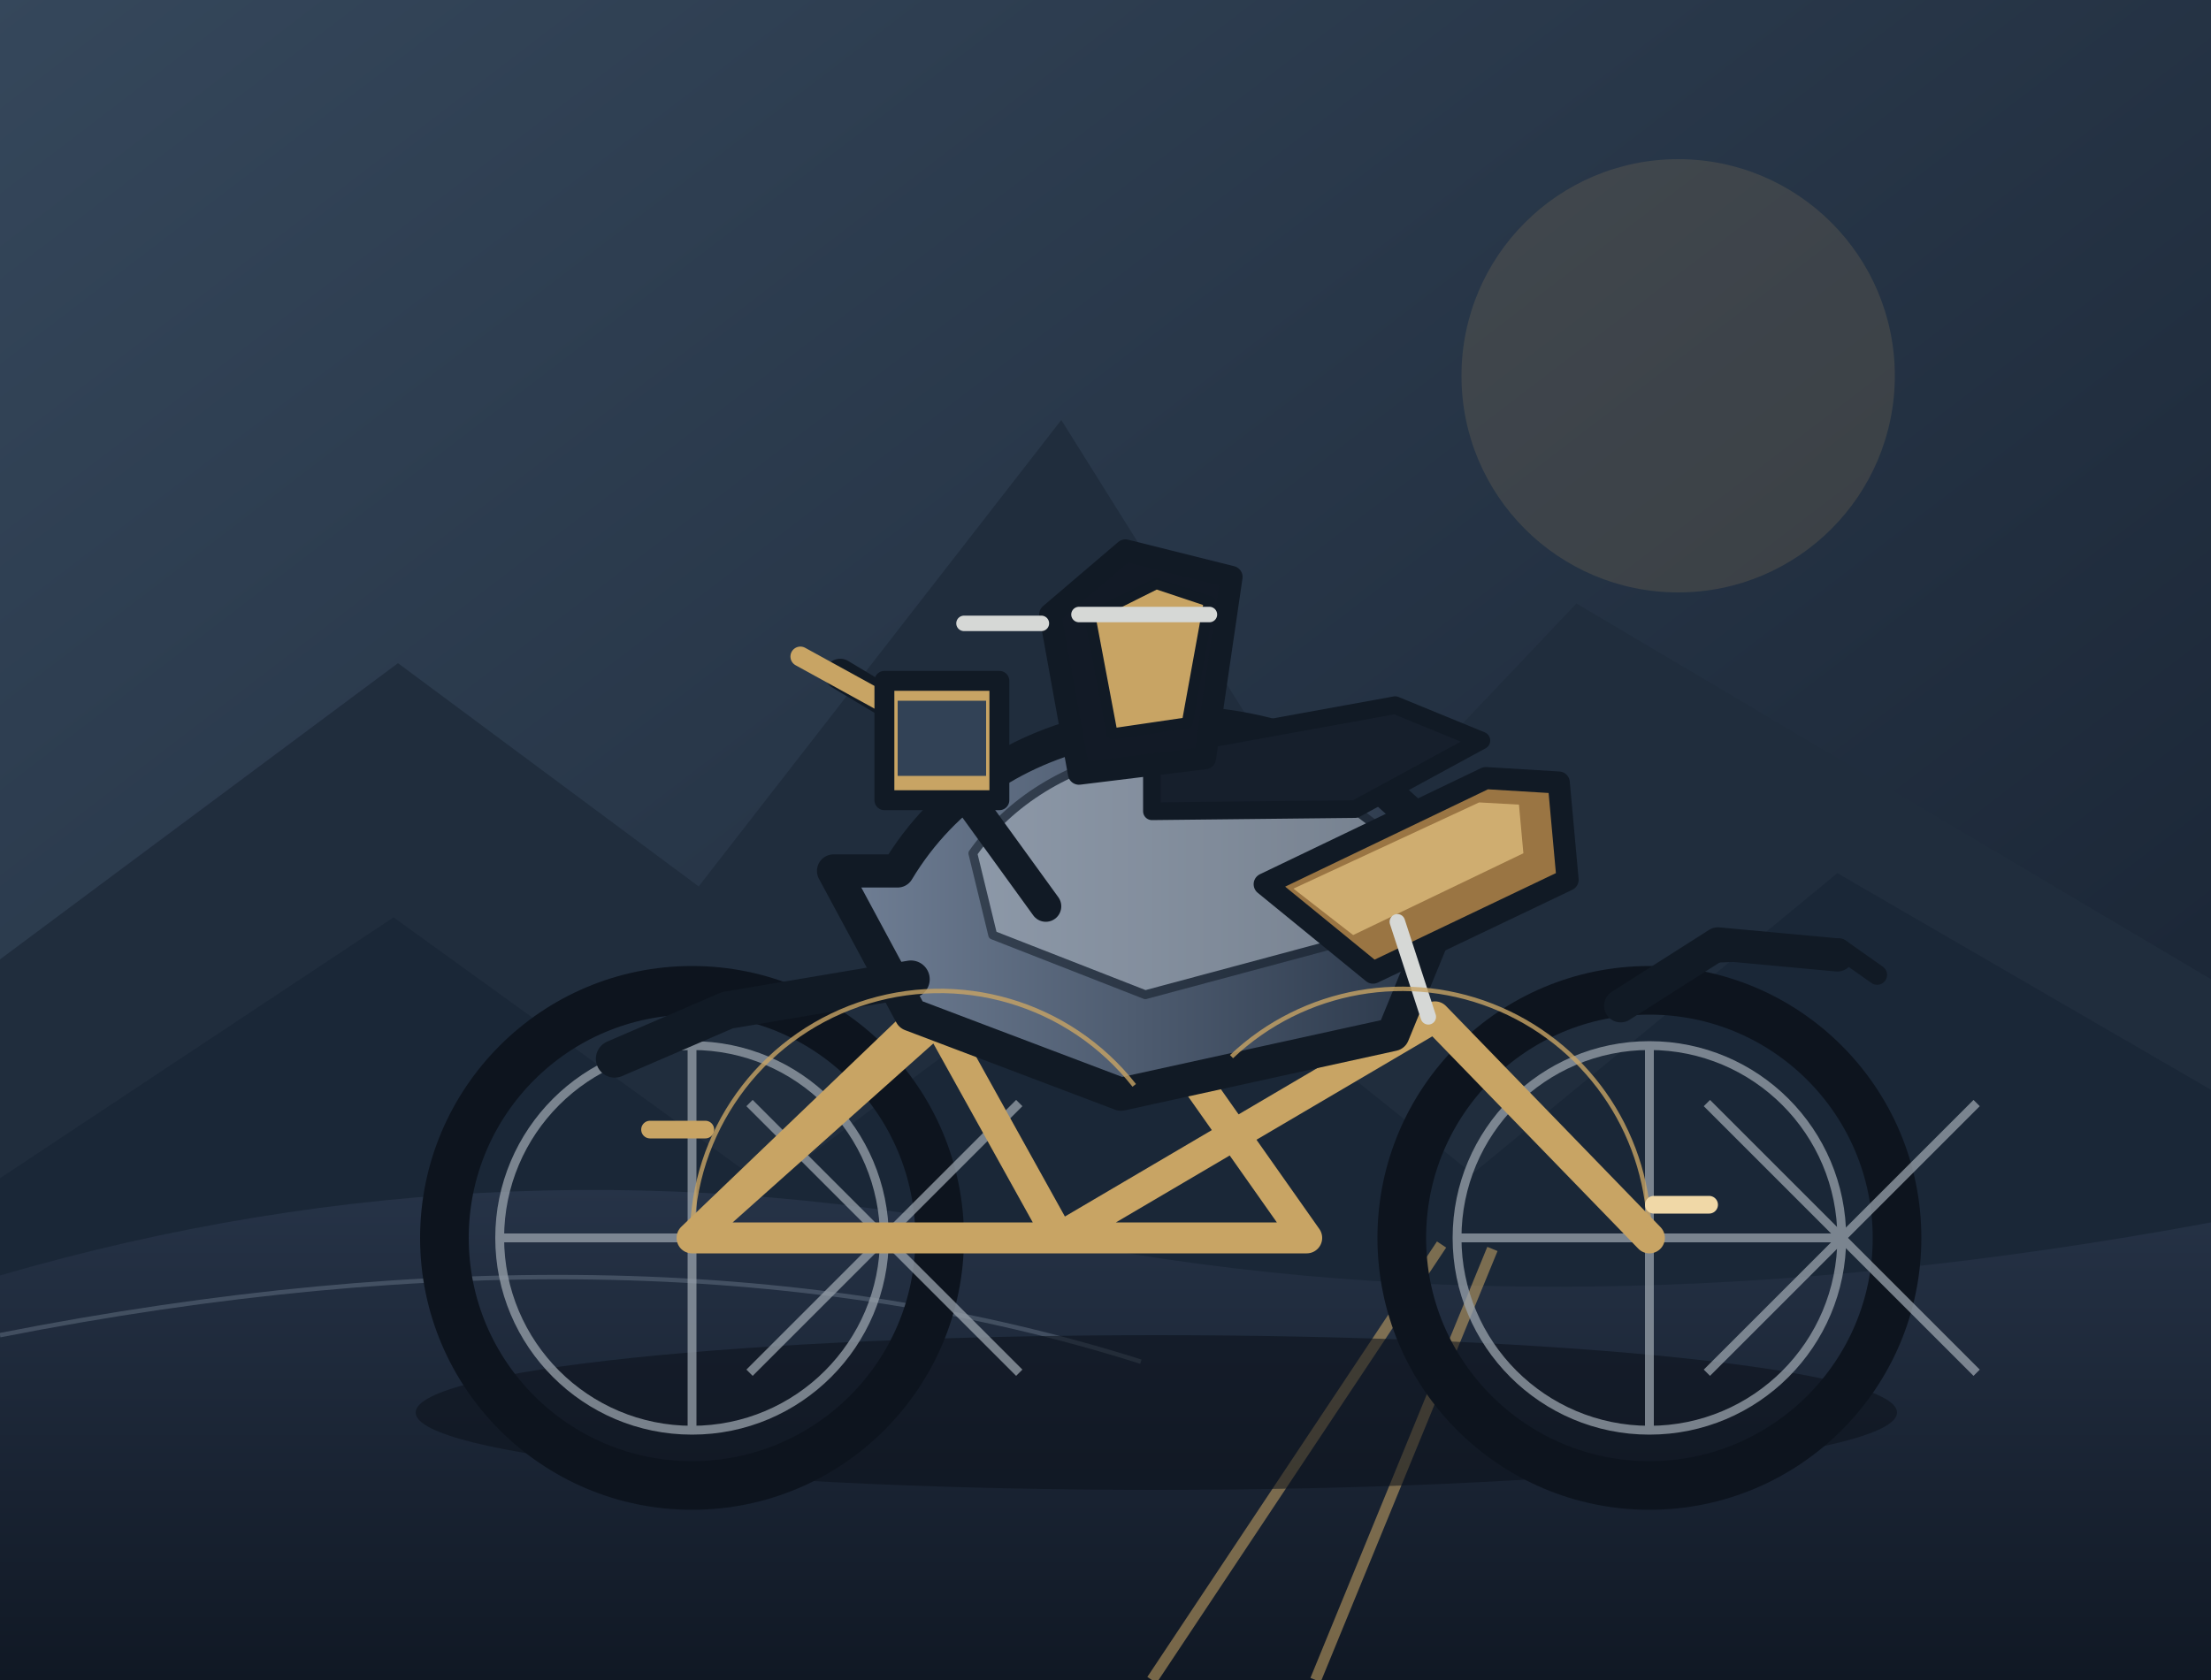
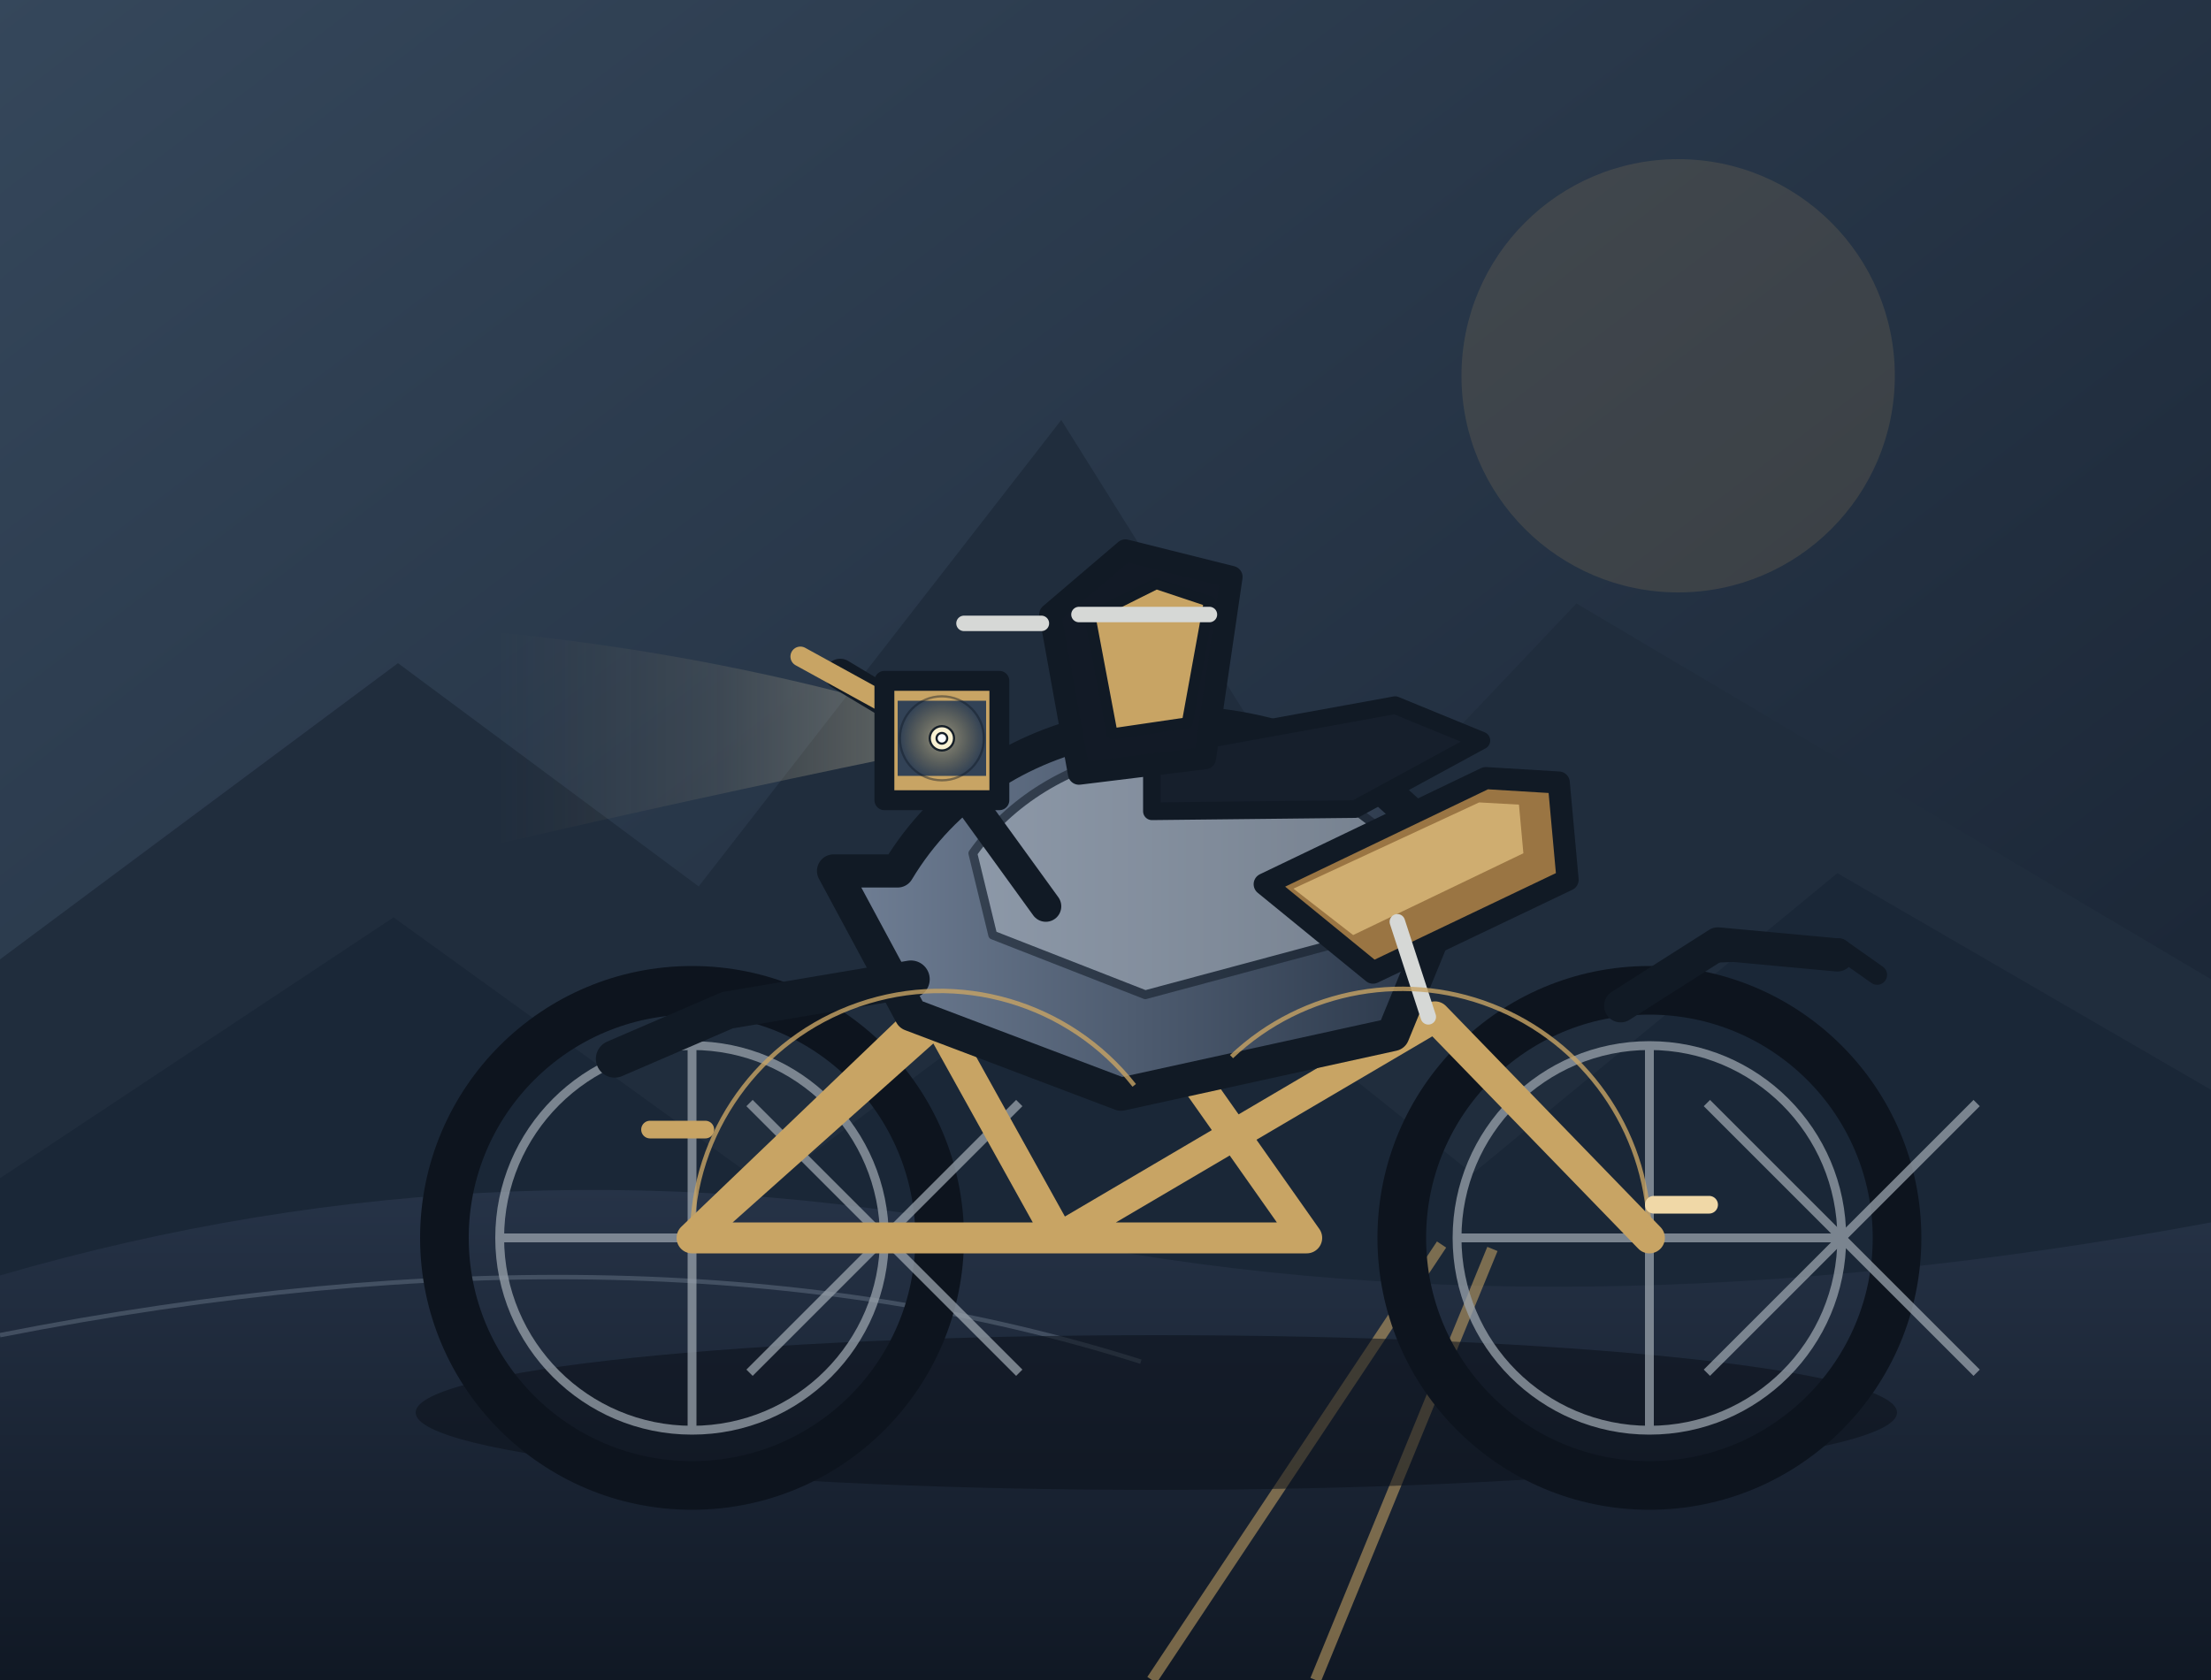
<svg xmlns="http://www.w3.org/2000/svg" viewBox="0 0 1000 760" role="img" aria-labelledby="title desc">
  <defs>
    <linearGradient id="sky" x1="0" x2="1" y1="0" y2="1">
      <stop offset="0" stop-color="#35475b" />
      <stop offset="1" stop-color="#151f2e" />
    </linearGradient>
    <linearGradient id="tank" x1="0" x2="1">
      <stop stop-color="#718096" />
      <stop offset="1" stop-color="#273446" />
    </linearGradient>
    <linearGradient id="road" x1="0" x2="0" y1="0" y2="1">
      <stop stop-color="#263347" />
      <stop offset="1" stop-color="#101824" />
    </linearGradient>
+     <linearGradient id="headlight-beam-fill" x1="100%" y1="50%" x2="0%" y2="50%">
+       <stop offset="0" stop-color="#fff0c5" stop-opacity=".78" />
+       <stop offset=".42" stop-color="#f0d8a7" stop-opacity=".3" />
+       <stop offset="1" stop-color="#c8a464" stop-opacity="0" />
+     </linearGradient>
+     <radialGradient id="headlight-glow-fill">
+       <stop offset="0" stop-color="#fff9df" stop-opacity=".95" />
+       <stop offset=".26" stop-color="#ffe39c" stop-opacity=".78" />
+       <stop offset="1" stop-color="#ffc84f" stop-opacity="0" />
+     </radialGradient>
  </defs>
+   <style>
+     @keyframes wheel-roll { to { transform: rotate(360deg); } }
+     @keyframes road-bob { 0%, 100% { transform: translateY(0); } 50% { transform: translateY(-2px); } }
+     @keyframes led-beam-ignite { 0%, 8% { opacity: 0; } 14%, 25% { opacity: .72; } 32%, 44% { opacity: .04; } 51%, 62% { opacity: .82; } 69%, 80% { opacity: .08; } 91%, 100% { opacity: .34; } }
+     @keyframes led-source-ignite { 0%, 8% { opacity: .12; } 14%, 25% { opacity: 1; } 32%, 44% { opacity: .14; } 51%, 62% { opacity: 1; } 69%, 80% { opacity: .18; } 91%, 100% { opacity: .82; } }
+     #motorcycle { transform-box: view-box; animation: road-bob 1.55s ease-in-out infinite; }
+     #rear-wheel-spokes { transform-box: view-box; transform-origin: 31.3% 73.7%; animation: wheel-roll 3.6s linear infinite; }
+     #front-wheel-spokes { transform-box: view-box; transform-origin: 74.6% 73.7%; animation: wheel-roll 3.6s linear infinite; }
+     #headlight-beam { animation: led-beam-ignite 1.8s ease-out .35s 1 both; }
+     #headlight-glow, #headlight-core { animation: led-source-ignite 1.8s ease-out .35s 1 both; }
+     @media (prefers-reduced-motion: reduce) {
+       #motorcycle, #rear-wheel-spokes, #front-wheel-spokes { animation: none !important; transform: none !important; }
+       #headlight-beam { animation: none !important; opacity: .34 !important; }
+       #headlight-glow { animation: none !important; opacity: .55 !important; }
+       #headlight-core { animation: none !important; opacity: .95 !important; }
+     }
+   </style>
  <rect width="1000" height="760" fill="url(#sky)" />
  <circle cx="759" cy="170" r="98" fill="#c8a464" opacity=".15" />
  <path d="M0 434 180 300l136 101 164-211 124 198 109-115 287 170v140H0Z" fill="#202d3d" />
  <path d="M0 533 178 415l169 122 169-126 150 120 165-136 169 98v267H0Z" fill="#1a2737" />
  <path d="M0 577q230-67 467-18t533-6v207H0Z" fill="url(#road)" />
  <path d="M652 563 521 760M675 565 595 760" stroke="#c8a464" stroke-width="5" opacity=".56" />
  <path d="M0 604q295-58 516 12" fill="none" stroke="#8190a0" stroke-width="2" opacity=".35" />
-   <ellipse cx="523" cy="639" rx="335" ry="35" fill="#0b111a" opacity=".55" />
-   <g fill="none" stroke="#0d141e" stroke-width="22">
-     <circle cx="313" cy="560" r="112" />
-     <circle cx="746" cy="560" r="112" />
+   <g id="motorcycle">
+     <path id="headlight-beam" d="M402 319Q316 295 224 286L224 382Q315 361 402 343Z" fill="url(#headlight-beam-fill)" opacity=".34" />
+     <ellipse cx="523" cy="639" rx="335" ry="35" fill="#0b111a" opacity=".55" />
+     <g fill="none" stroke="#0d141e" stroke-width="22">
+       <circle cx="313" cy="560" r="112" />
+       <circle cx="746" cy="560" r="112" />
+     </g>
+     <g fill="none" stroke="#9aa3ac" stroke-width="4" opacity=".75">
+       <circle cx="313" cy="560" r="87" />
+       <circle cx="746" cy="560" r="87" />
+       <g id="rear-wheel-spokes">
+         <path d="M313 473v174m-87-87h174m-61-61 122 122m-122 0 122-122" />
+       </g>
+       <g id="front-wheel-spokes">
+         <path d="M746 473v174m-87-87h174m-61-61 122 122m-122 0 122-122" />
+       </g>
+     </g>
+     <g stroke="#111a25" stroke-linejoin="round" stroke-linecap="round">
+       <path d="m313 560 166-159 112 159H313l111-99 55 99 170-100 97 100" fill="none" stroke="#c8a464" stroke-width="14" />
+       <path d="M406 394c42-70 138-87 213-43l43 39-32 78-123 27-95-36-35-65Z" fill="url(#tank)" stroke-width="15" />
+       <path d="M440 386c34-48 105-62 158-31l29 22-27 51-82 22-69-27Z" fill="#b0bac5" opacity=".55" stroke-width="4" />
+       <path d="m521 339 110-20 39 16-57 31-92 1Z" fill="#161f2c" stroke-width="8" />
+       <path d="m412 443-83 14-51 22" fill="none" stroke="#111a25" stroke-width="17" />
+       <path d="m733 455 44-28 54 5" fill="none" stroke="#111a25" stroke-width="15" />
+       <path d="m775 431 57-2 17 12" fill="none" stroke="#111a25" stroke-width="9" />
+       <path d="M473 410 410 323 380 305" fill="none" stroke="#111a25" stroke-width="14" />
+       <path d="m402 319-40-22" fill="none" stroke="#c8a464" stroke-width="9" />
+       <path d="M400 308h52v54h-52Z" fill="#c8a464" stroke-width="9" />
+       <path d="M406 317h40v34h-40Z" fill="#324256" stroke="none" />
+       <circle id="headlight-glow" cx="426" cy="334" r="19" fill="url(#headlight-glow-fill)" opacity=".45" />
+       <circle id="headlight-core" cx="426" cy="334" r="5.5" fill="#fff7d7" opacity=".95" />
+       <circle cx="426" cy="334" r="2.4" fill="#ffffff" opacity=".98" />
+       <path d="m572 400 100-48 33 2 4 44-88 42Z" fill="#9a7543" stroke-width="10" />
+       <path d="m585 402 84-39 18 1 2 22-77 37Z" fill="#cfad70" stroke="none" />
+       <path d="M488 350 475 278l34-29 48 12-12 82Z" fill="#121a26" stroke-width="10" />
+       <path d="m493 279 30-15 24 8-10 55-34 5Z" fill="#c8a464" stroke-width="5" />
+       <path d="M488 278h59m-76 4h-35m196 135 14 43" fill="none" stroke="#d6d8d6" stroke-width="7" />
+     </g>
+     <path d="M313 560a112 112 0 0 1 200-69" fill="none" stroke="#c8a464" stroke-width="2" opacity=".8" />
+     <path d="M746 560a112 112 0 0 0-189-82" fill="none" stroke="#c8a464" stroke-width="2" opacity=".8" />
+     <path d="M748 545h25" stroke="#f0d8a7" stroke-width="8" stroke-linecap="round" />
+     <path d="M294 511h25" stroke="#c8a464" stroke-width="8" stroke-linecap="round" />
  </g>
-   <g fill="none" stroke="#9aa3ac" stroke-width="4" opacity=".75">
-     <circle cx="313" cy="560" r="87" />
-     <circle cx="746" cy="560" r="87" />
-     <path d="M313 473v174m-87-87h174m-61-61 122 122m-122 0 122-122" />
-     <path d="M746 473v174m-87-87h174m-61-61 122 122m-122 0 122-122" />
-   </g>
-   <g stroke="#111a25" stroke-linejoin="round" stroke-linecap="round">
-     <path d="m313 560 166-159 112 159H313l111-99 55 99 170-100 97 100" fill="none" stroke="#c8a464" stroke-width="14" />
-     <path d="M406 394c42-70 138-87 213-43l43 39-32 78-123 27-95-36-35-65Z" fill="url(#tank)" stroke-width="15" />
-     <path d="M440 386c34-48 105-62 158-31l29 22-27 51-82 22-69-27Z" fill="#b0bac5" opacity=".55" stroke-width="4" />
-     <path d="m521 339 110-20 39 16-57 31-92 1Z" fill="#161f2c" stroke-width="8" />
-     <path d="m412 443-83 14-51 22" fill="none" stroke="#111a25" stroke-width="17" />
-     <path d="m733 455 44-28 54 5" fill="none" stroke="#111a25" stroke-width="15" />
-     <path d="m775 431 57-2 17 12" fill="none" stroke="#111a25" stroke-width="9" />
-     <path d="M473 410 410 323 380 305" fill="none" stroke="#111a25" stroke-width="14" />
-     <path d="m402 319-40-22" fill="none" stroke="#c8a464" stroke-width="9" />
-     <path d="M400 308h52v54h-52Z" fill="#c8a464" stroke-width="9" />
-     <path d="M406 317h40v34h-40Z" fill="#324256" stroke="none" />
-     <path d="m572 400 100-48 33 2 4 44-88 42Z" fill="#9a7543" stroke-width="10" />
-     <path d="m585 402 84-39 18 1 2 22-77 37Z" fill="#cfad70" stroke="none" />
-     <path d="M488 350 475 278l34-29 48 12-12 82Z" fill="#121a26" stroke-width="10" />
-     <path d="m493 279 30-15 24 8-10 55-34 5Z" fill="#c8a464" stroke-width="5" />
-     <path d="M488 278h59m-76 4h-35m196 135 14 43" fill="none" stroke="#d6d8d6" stroke-width="7" />
-   </g>
-   <path d="M313 560a112 112 0 0 1 200-69" fill="none" stroke="#c8a464" stroke-width="2" opacity=".8" />
-   <path d="M746 560a112 112 0 0 0-189-82" fill="none" stroke="#c8a464" stroke-width="2" opacity=".8" />
-   <path d="M748 545h25" stroke="#f0d8a7" stroke-width="8" stroke-linecap="round" />
-   <path d="M294 511h25" stroke="#c8a464" stroke-width="8" stroke-linecap="round" />
</svg>
